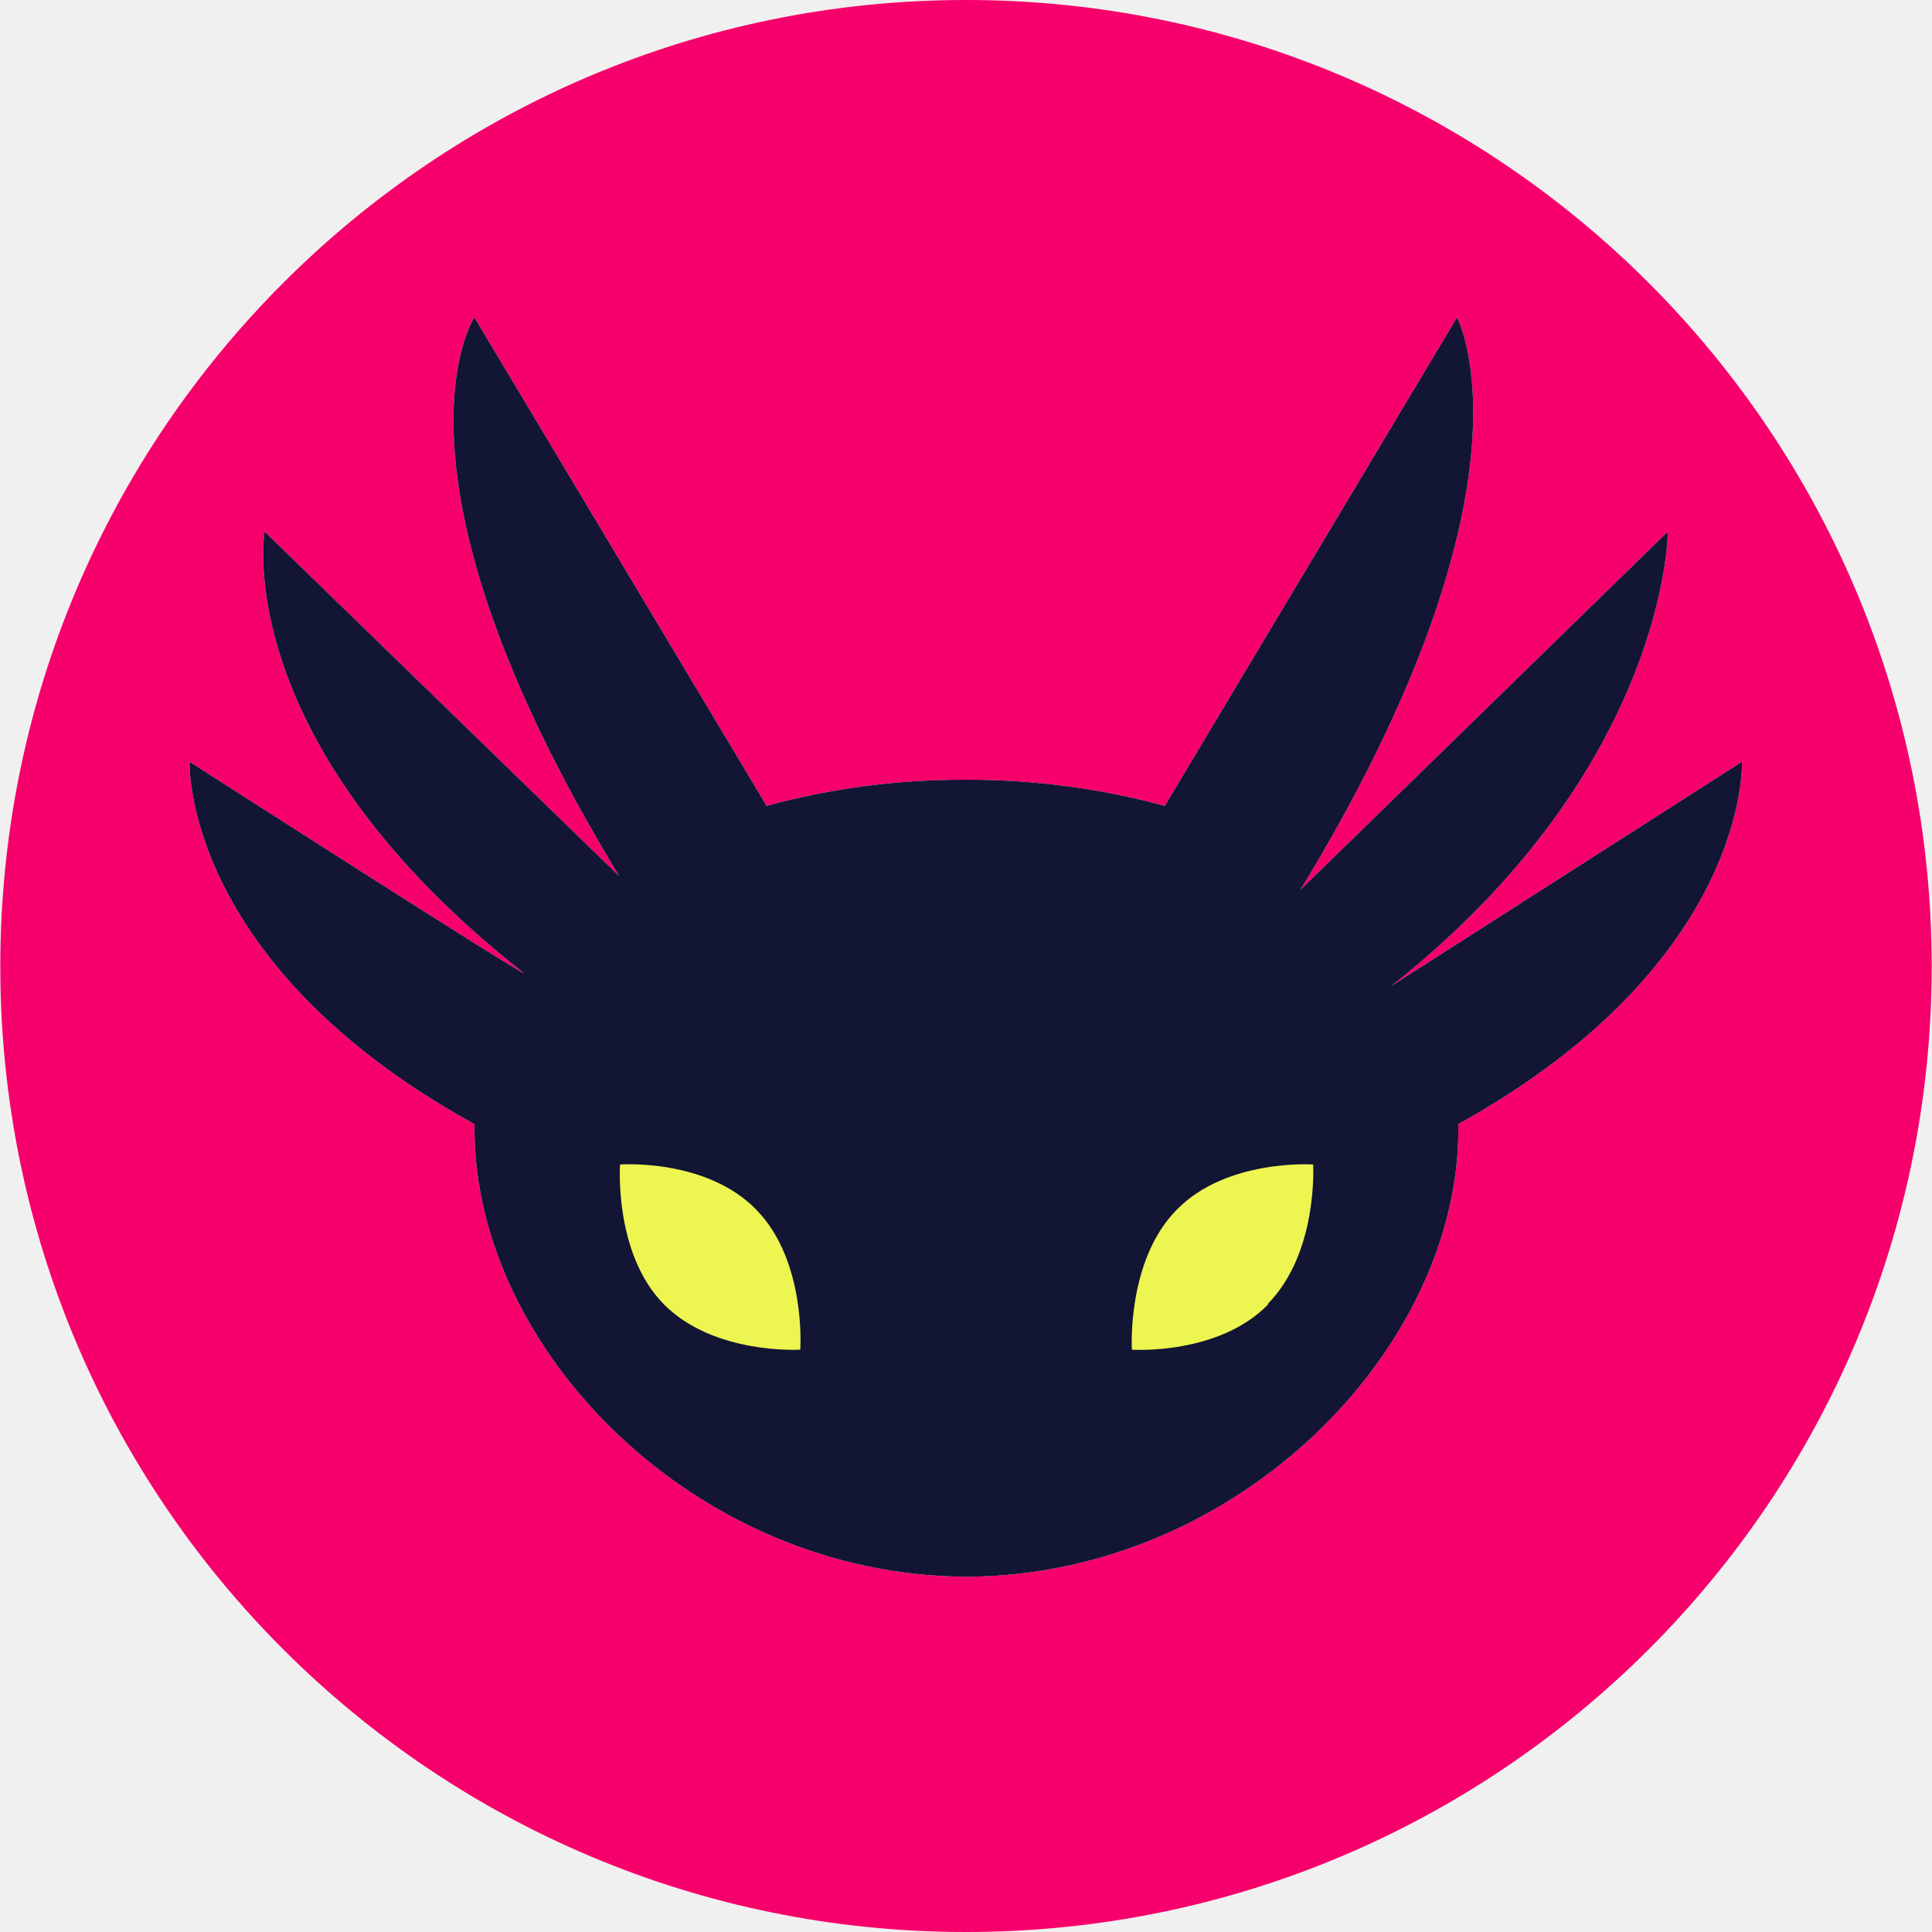
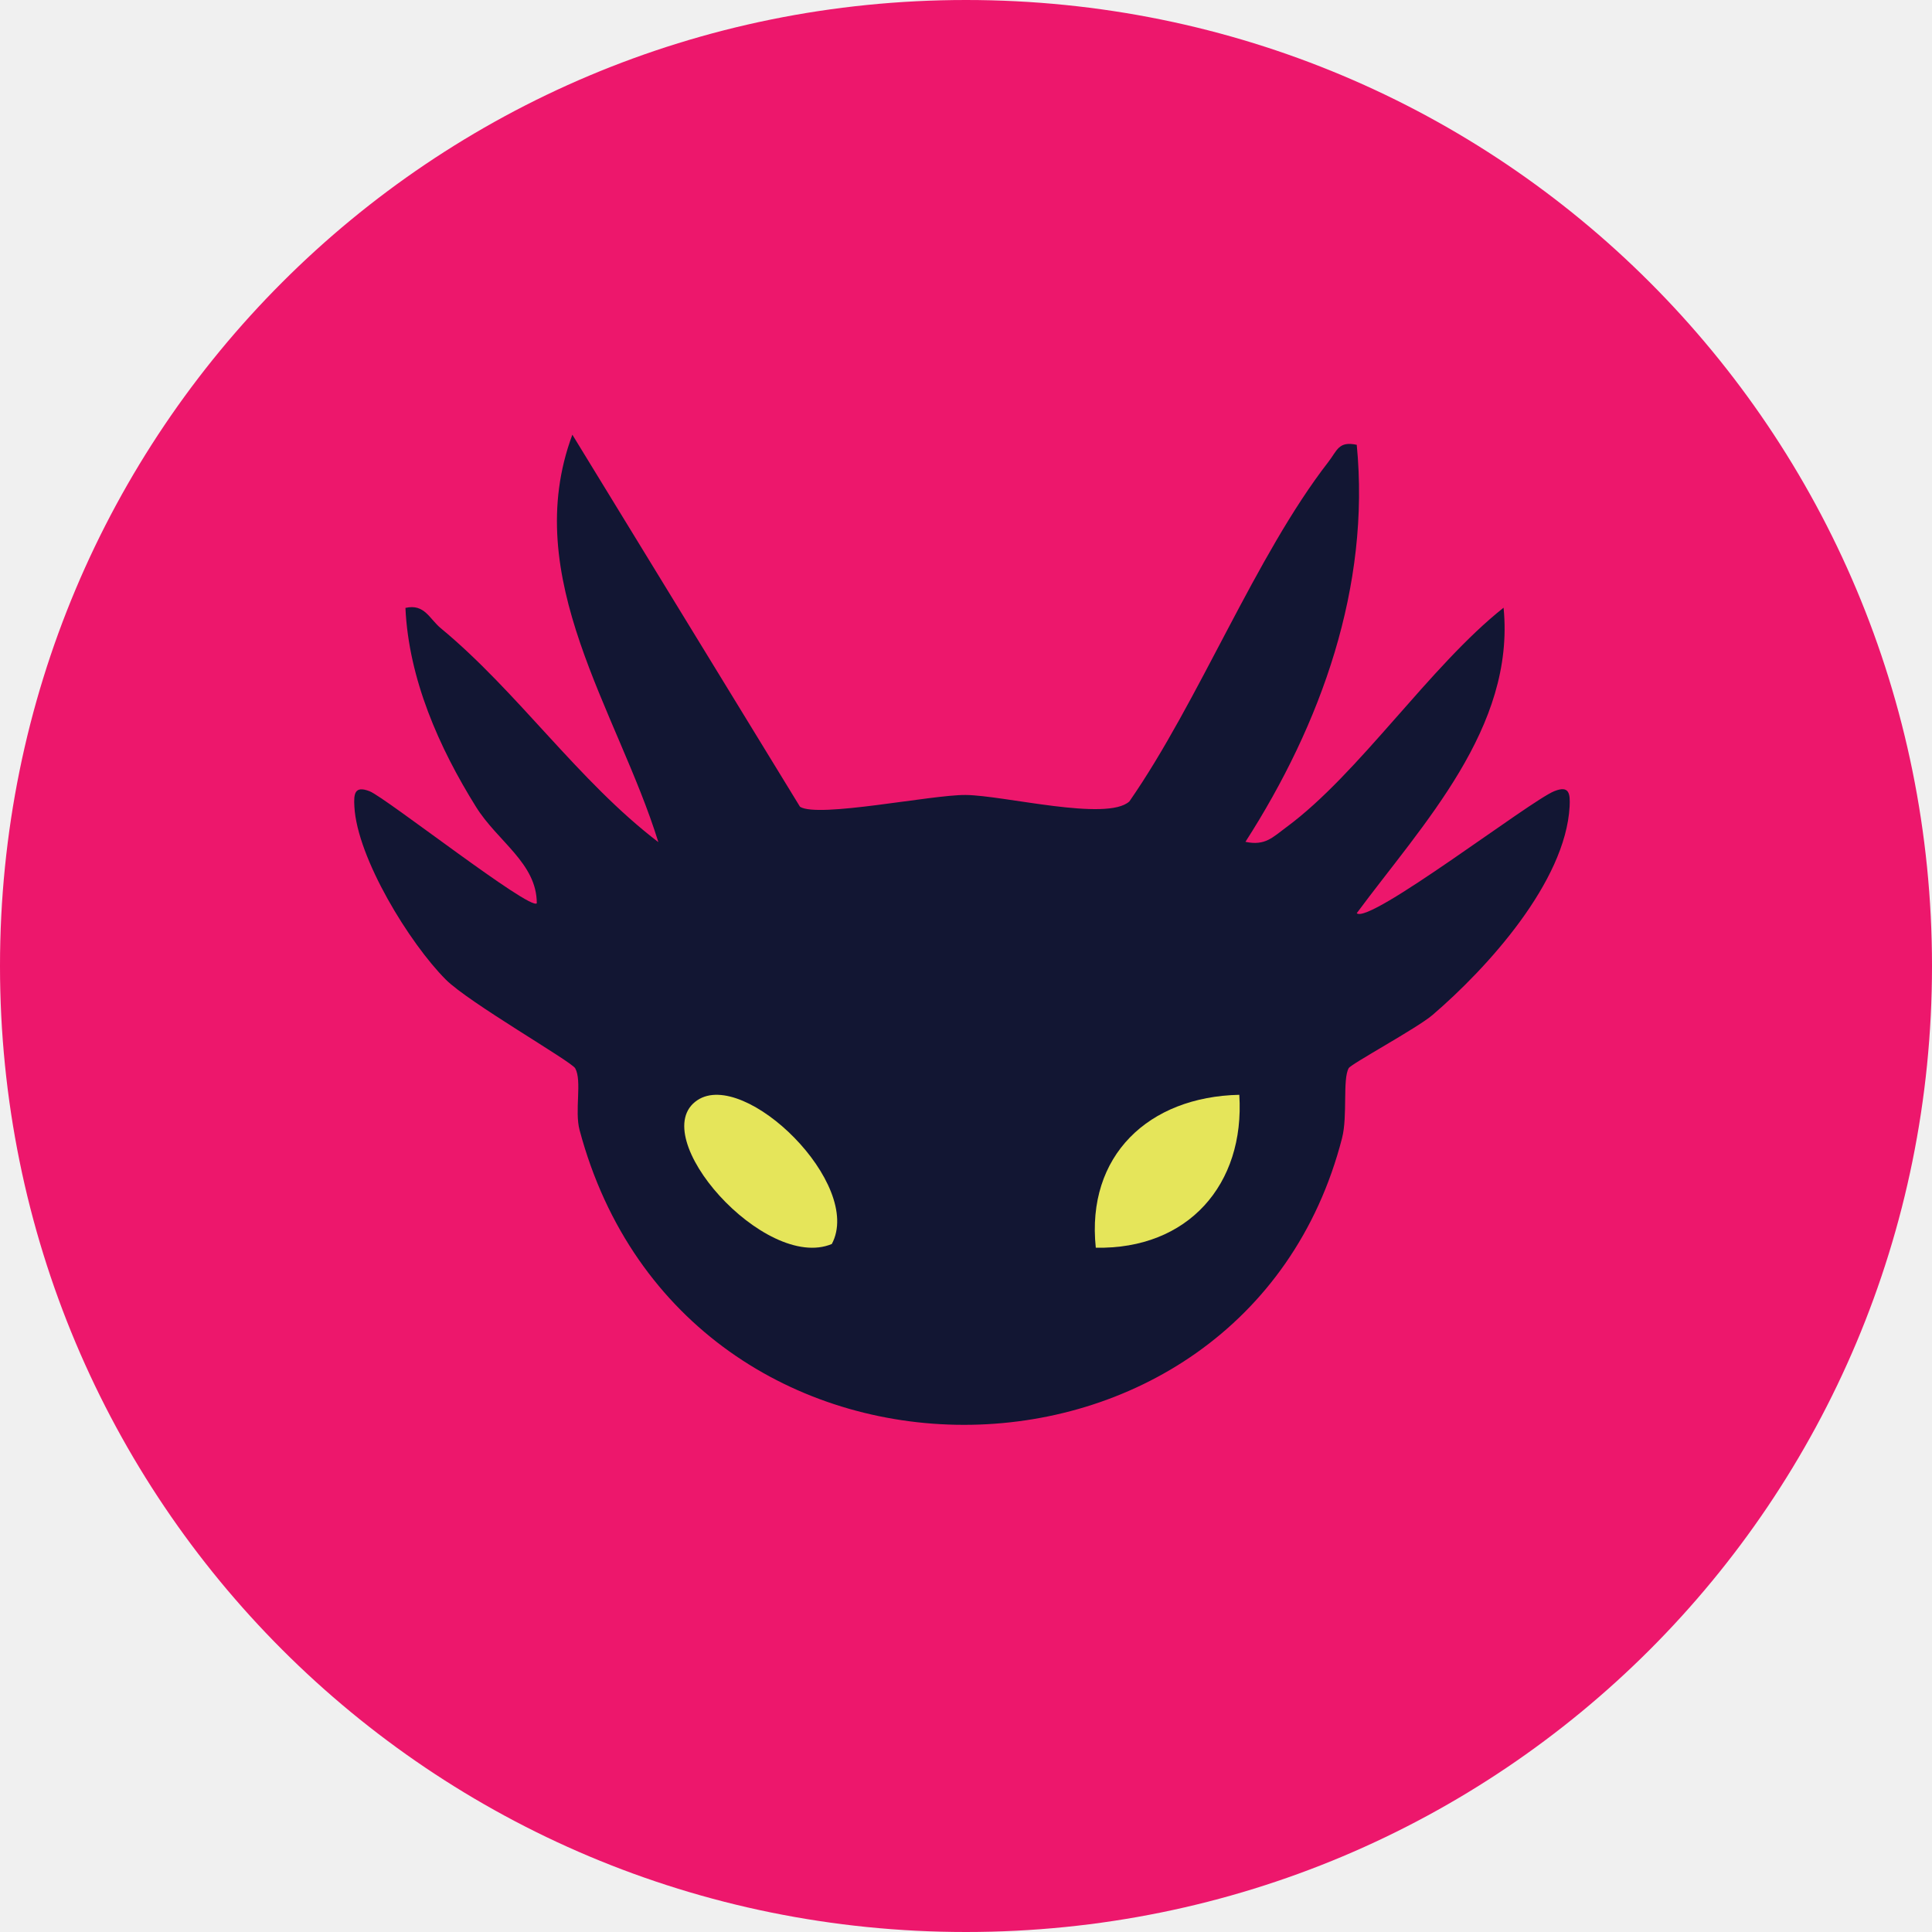
- <svg xmlns="http://www.w3.org/2000/svg" id="Layer_1" viewBox="0 0 128 128">
+ <svg xmlns="http://www.w3.org/2000/svg" width="240" height="240" viewBox="0 0 240 240" fill="none">
+   <g clip-path="url(#clip0_7589_52593)">
+     <path d="M120 240C186.5 240 240 186.5 240 120C240 53.5 186.5 0 120 0C53.5 0 0 53.5 0 120C0 186.5 53.5 240 120 240Z" fill="#ED176C" />
+     <path d="M168.538 55.236C170.259 72.893 164.094 89.964 154.714 104.576C157.17 105.098 158.094 104.015 159.803 102.754C168.816 96.117 177.627 82.74 186.78 75.492C188.248 90.397 176.741 102.359 168.538 113.443C170.095 114.882 190.096 99.467 193.084 98.282C194.958 97.531 195.059 98.601 194.983 100.181C194.476 109.557 184.754 120.258 177.944 126.093C176.032 127.724 167.841 132.157 167.538 132.692C166.765 134.081 167.424 138.616 166.715 141.38C154.562 188.618 85.101 189.459 71.999 140.387C71.353 137.979 72.328 134.272 71.454 132.705C70.973 131.851 58.2 124.526 55.377 121.685C50.896 117.201 44.364 106.589 44.022 100.193C43.933 98.614 44.034 97.556 45.921 98.295C47.895 99.072 65.909 113.188 66.682 112.207C66.682 107.226 61.795 104.525 59.124 100.219C54.541 92.868 50.769 84.346 50.364 75.517C52.731 74.969 53.339 76.867 54.757 78.04C64.314 85.938 71.834 97.021 81.784 104.614C76.746 88.359 64.479 71.784 71.1 54L99.38 100.219C101.634 101.646 115.66 98.728 119.939 98.754C124.686 98.792 137.51 102.092 140.295 99.556C148.954 87.085 155.967 69.045 165.018 57.376C166.107 55.975 166.272 54.752 168.563 55.261L168.538 55.236Z" fill="#121633" />
+     <path d="M153.95 136C154.668 147.155 147.563 155.225 136.123 154.995C134.918 143.547 142.69 136.242 153.95 136Z" fill="#E5E55A" />
+     <path d="M103.33 154.534C95.024 158.006 80.041 141.069 86.628 136.671C92.531 132.731 107.308 147.11 103.33 154.534Z" fill="#E5E55A" />
+   </g>
  <defs>
-     <style>
-       .cls-1 {
-         fill: #121533;
-       }
- 
-       .cls-2 {
-         fill: #edf551;
-       }
- 
-       .cls-3 {
-         fill: #f6006b;
-       }
-     </style>
+     <clipPath id="clip0_7589_52593">
+       <rect width="240" height="240" fill="white" />
+     </clipPath>
  </defs>
-   <g id="Layer_1-2" data-name="Layer_1">
-     <g>
-       <path class="cls-3" d="M64,0C28.65,0,.02,28.67.02,64.02s28.64,63.98,63.98,63.98,63.98-28.64,63.98-63.98S99.35,0,64,0ZM96.62,74.48v.35c0,14.51-14.51,29.47-32.43,29.63h-.32c-17.95-.16-32.43-15.12-32.43-29.63v-.35c-19.42-10.69-18.88-24.01-18.88-24.01,0,0,22.06,14.16,22.15,14-19.58-15.38-17.18-29.25-17.18-29.25l23.5,22.83c-16.37-26.87-9.6-37.02-9.6-37.02l19.36,32.36c4.24-1.16,8.64-1.73,13.03-1.73h.32c4.4,0,8.76.58,13.03,1.73l19.36-32.36s6,11.04-10.37,37.92l24.34-23.73s0,15.63-18.33,30.11l23.24-14.86s.55,13.29-18.81,24.01Z" />
-       <path class="cls-1" d="M96.62,74.48v.35c0,14.51-14.51,29.47-32.43,29.63h-.32c-17.95-.16-32.43-15.12-32.43-29.63v-.35c-19.42-10.69-18.88-24.01-18.88-24.01,0,0,22.06,14.16,22.15,14-19.58-15.38-17.18-29.25-17.18-29.25l23.5,22.83c-16.37-26.87-9.6-37.02-9.6-37.02l19.36,32.36c4.24-1.16,8.64-1.73,13.03-1.73h.32c4.4,0,8.76.58,13.03,1.73l19.36-32.36s6,11.04-10.37,37.92l24.34-23.73s0,15.63-18.33,30.11l23.24-14.86s.55,13.29-18.81,24.01Z" />
-       <path class="cls-2" d="M86.99,77.15s-5.75-.39-9.05,3.02c-3.31,3.37-2.95,9.25-2.95,9.25,0,0,5.75.39,9.05-3.02h-.06c3.37-3.4,3.02-9.25,3.02-9.25Z" />
-       <path class="cls-2" d="M41.08,77.15s-.42,5.88,2.89,9.25c3.31,3.37,9.05,3.02,9.05,3.02,0,0,.42-5.84-2.89-9.25-3.31-3.44-9.05-3.02-9.05-3.02Z" />
-     </g>
-   </g>
</svg>
